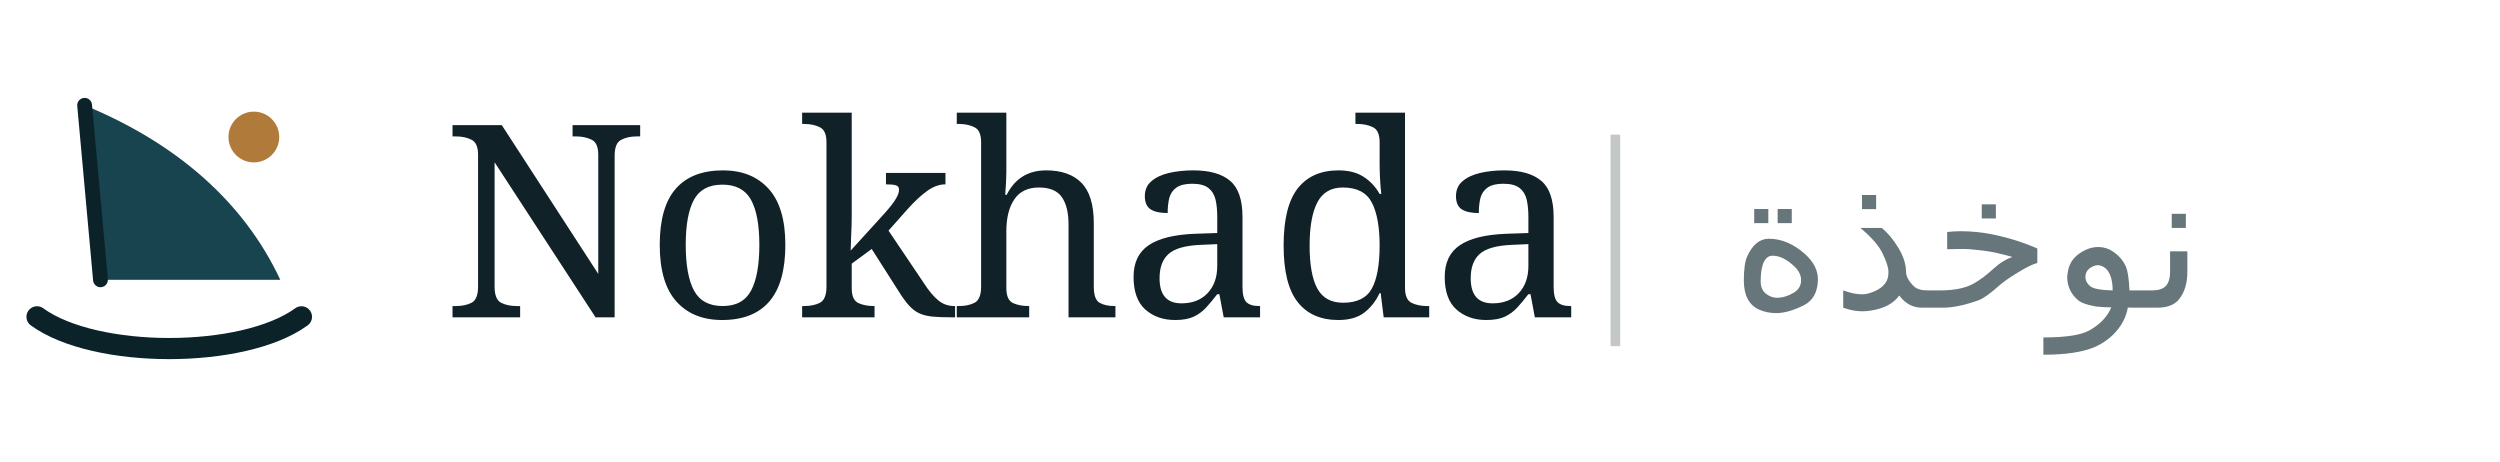
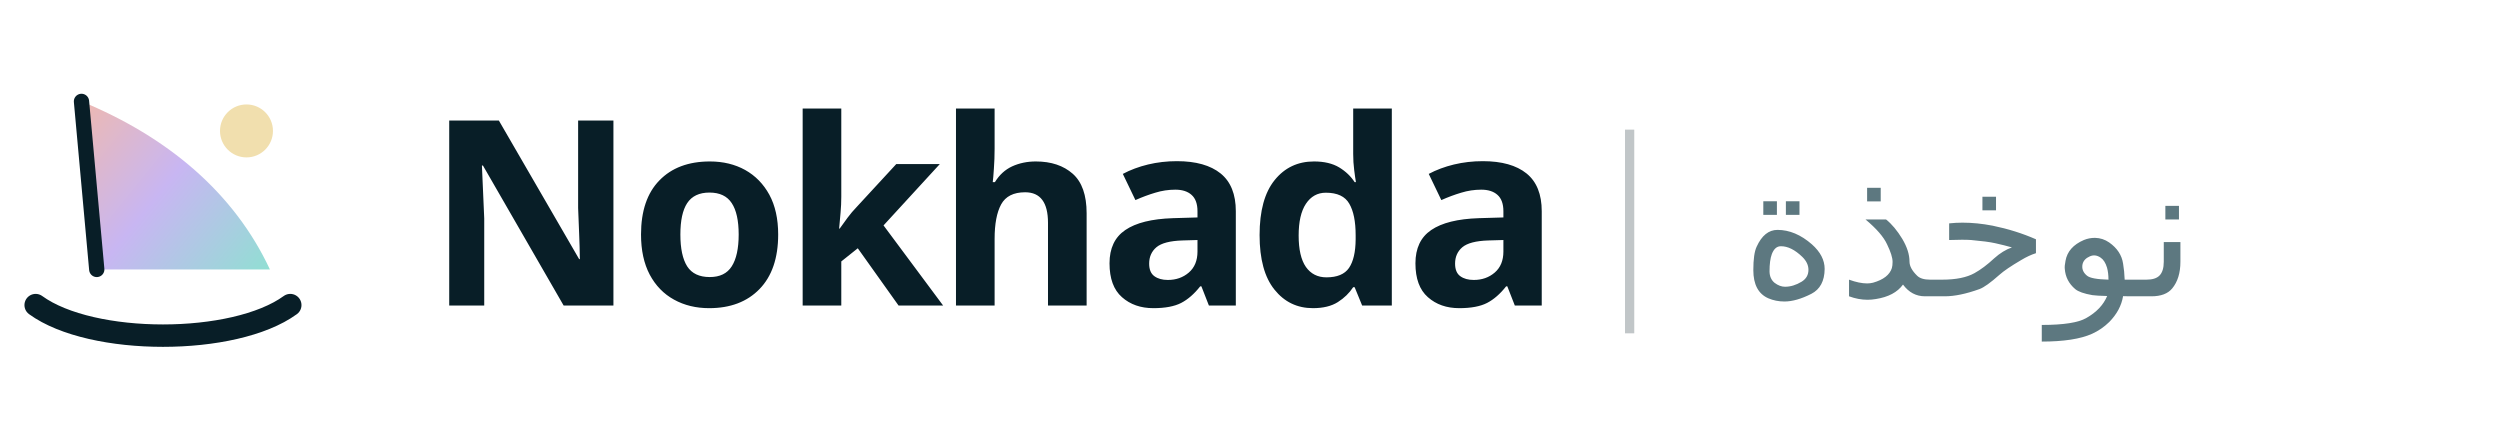
- <svg xmlns="http://www.w3.org/2000/svg" viewBox="0 0 260 48" fill="none" role="img" aria-label="Nokhada نوخذة">
+ <svg xmlns="http://www.w3.org/2000/svg" viewBox="0 0 270 48" fill="none" role="img" aria-label="Nokhada نوخذة">
+   <defs>
+     <linearGradient id="n" x1="6" y1="4" x2="27" y2="21" gradientUnits="userSpaceOnUse">
+       <stop offset="0" stop-color="#f4b9a6" />
+       <stop offset=".5" stop-color="#c8b6f2" />
+       <stop offset="1" stop-color="#8fe0d2" />
+     </linearGradient>
+   </defs>
  <g transform="translate(0,6) scale(1.1)">
-     <path d="M8 4.5C16.5 8 23 13.5 26.5 21H9.5L8 4.5Z" fill="#17444f" />
-     <path d="M8 4.5 9.5 21" stroke="#0b2229" stroke-width="1.4" stroke-linecap="round" />
-     <path d="M3.5 24.5C9 28.5 23 28.5 28.5 24.5" stroke="#0b2229" stroke-width="2" stroke-linecap="round" />
-     <circle cx="24" cy="7.5" r="2.4" fill="#b07a3b" />
+     <path d="M8 4.5C16.5 8 23 13.5 26.5 21H9.5L8 4.5Z" fill="url(#n)" />
+     <path d="M8 4.5 9.5 21" stroke="#081e27" stroke-width="1.5" stroke-linecap="round" />
+     <path d="M3.5 24.5C9 28.5 23 28.5 28.5 24.5" stroke="#081e27" stroke-width="2.2" stroke-linecap="round" />
+     <circle cx="24.2" cy="7.4" r="2.6" fill="#f1dfae" />
  </g>
-   <text x="46" y="33" font-family="Newsreader, Georgia, serif" font-size="28" fill="#102127" letter-spacing="-0.3">Nokhada</text>
-   <line x1="168" y1="14" x2="168" y2="36" stroke="#102127" stroke-opacity=".25" />
-   <text x="180" y="32" font-family="'IBM Plex Sans Arabic', sans-serif" font-size="20" fill="#66767a">نوخذة</text>
+   <text x="46" y="33" font-family="'Bricolage Grotesque', sans-serif" font-weight="650" font-size="28" fill="#081e27" letter-spacing="-0.8">Nokhada</text>
+   <line x1="176" y1="14" x2="176" y2="36" stroke="#081e27" stroke-opacity=".25" />
+   <text x="188" y="32" font-family="'Readex Pro', sans-serif" font-size="20" fill="#5d7880">نوخذة</text>
</svg>
